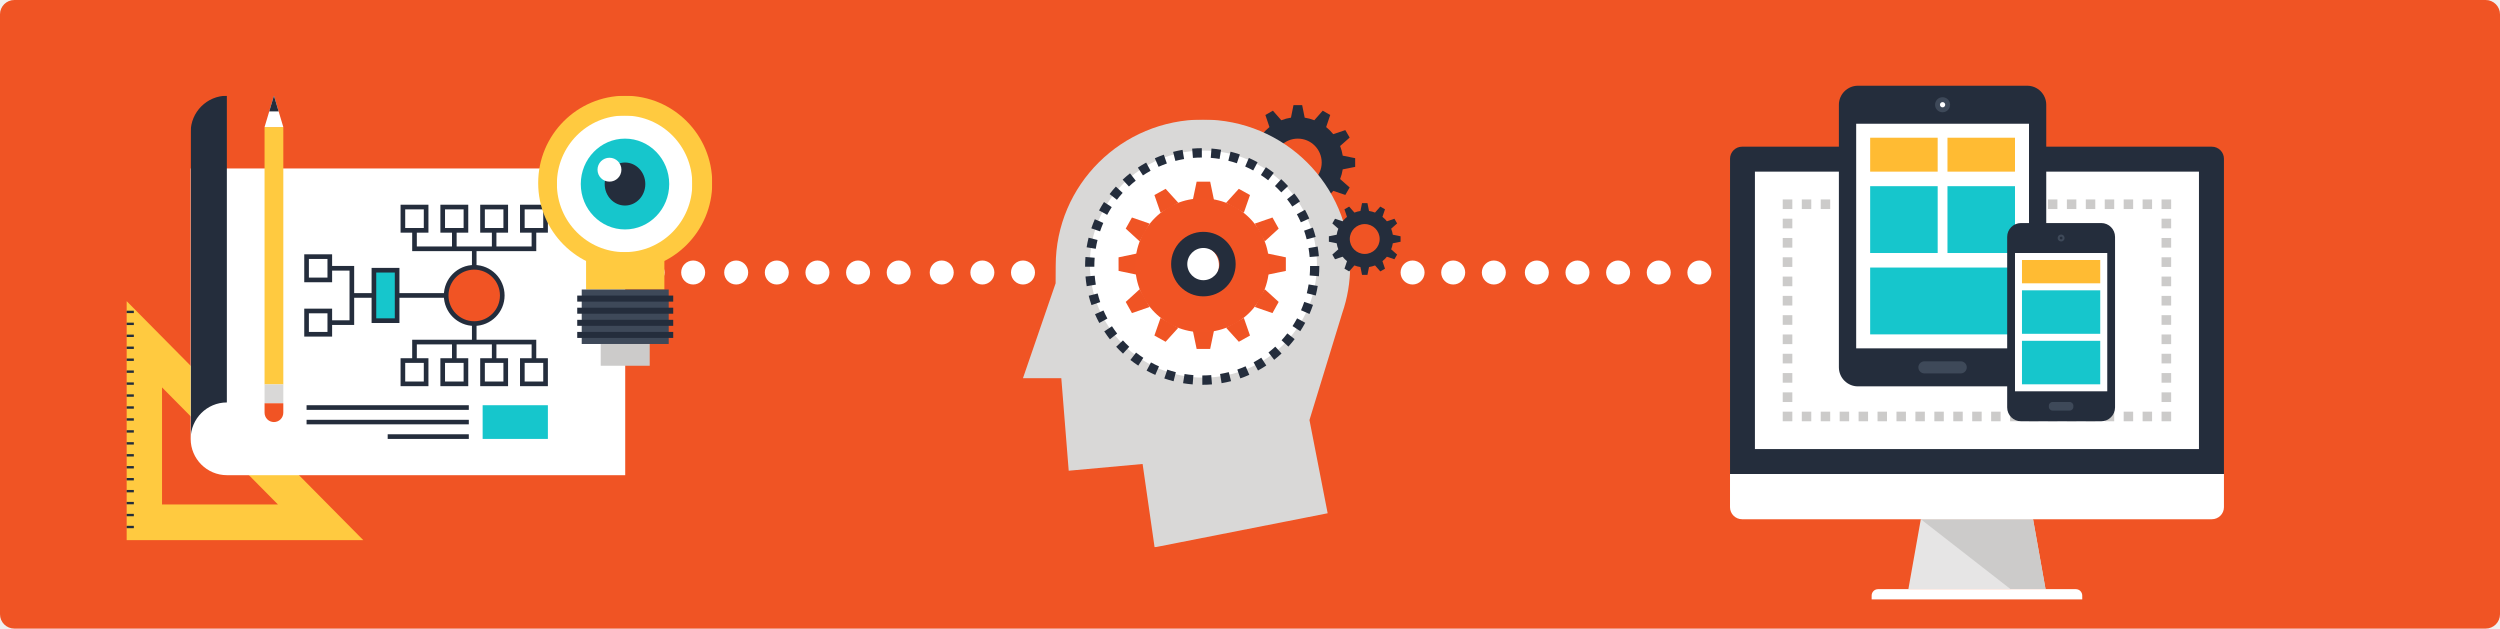
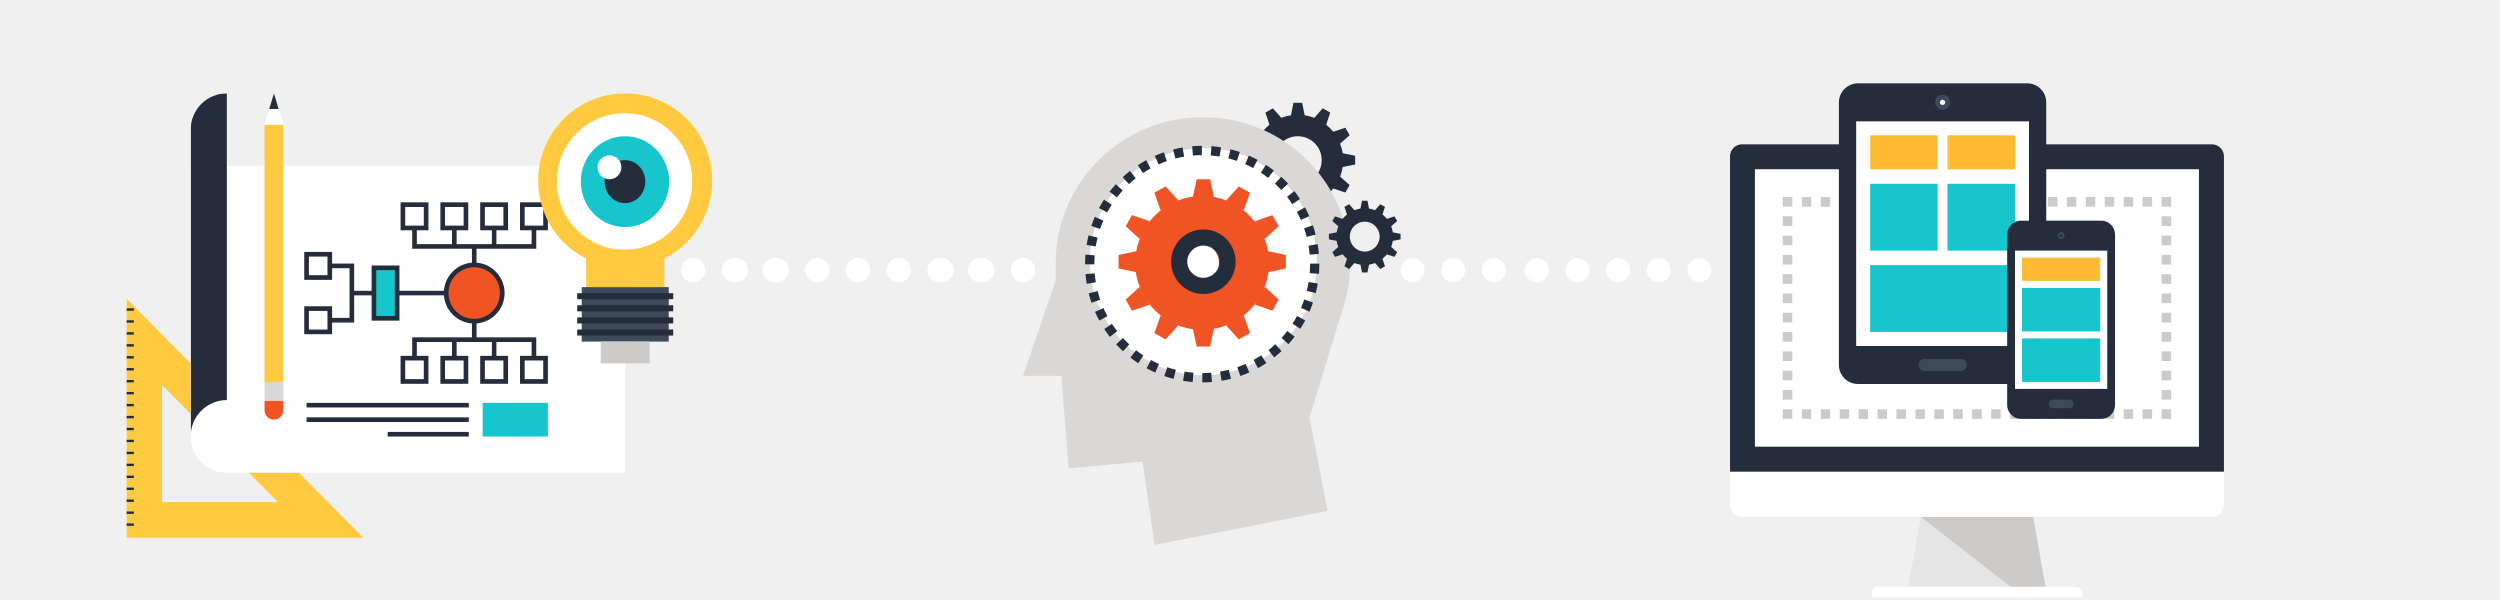
- <svg xmlns="http://www.w3.org/2000/svg" xmlns:xlink="http://www.w3.org/1999/xlink" width="1046px" height="263px" viewBox="0 0 1046 263" version="1.1">
+ <svg xmlns="http://www.w3.org/2000/svg" xmlns:xlink="http://www.w3.org/1999/xlink" width="1046px" height="251px" viewBox="0 0 1046 251" version="1.1">
  <defs>
    <polygon id="path-1" points="15.246 0.053 0.075 0.053 0.075 143.6 15.246 143.6 15.246 0.053" />
    <polygon id="path-3" points="0 186 245.101 186 245.101 0.053 0 0.053" />
    <polygon id="path-5" points="0 89.506 0 179 136.913 179 136.913 0.013 0 0.013" />
    <polygon id="path-7" points="0 57.496 0 0.345 56.657 0.345 56.657 57.496" />
  </defs>
  <g id="Page-1" stroke="none" stroke-width="1" fill="none" fill-rule="evenodd">
-     <g id="PD--Home" transform="translate(-226, -253)">
-       <g id="Group-2" transform="translate(226, 253)">
-         <g id="Group" transform="translate(285, 109)" fill="#FFFFFF">
+     <g id="Mobile">
+       <g id="Group-4" transform="translate(52, 34)">
+         <g id="Group" transform="translate(233, 74)" fill="#FFFFFF">
+           <path d="M10.041,5.014 C10.041,7.79 7.794,10.038 5.025,10.038 C2.247,10.038 0,7.79 0,5.014 C0,2.245 2.247,0 5.025,0 C7.794,0 10.041,2.245 10.041,5.014" id="Fill-41" />
+           <path d="M27.041,5.014 C27.041,7.79 24.794,10.038 22.025,10.038 C19.247,10.038 17,7.79 17,5.014 C17,2.245 19.247,0 22.025,0 C24.794,0 27.041,2.245 27.041,5.014" id="Fill-41" />
+           <path d="M44.041,5.014 C44.041,7.79 41.794,10.038 39.025,10.038 C36.247,10.038 34,7.79 34,5.014 C34,2.245 36.247,0 39.025,0 C41.794,0 44.041,2.245 44.041,5.014" id="Fill-41" />
+           <path d="M62.041,5.014 C62.041,7.79 59.794,10.038 57.025,10.038 C54.247,10.038 52,7.79 52,5.014 C52,2.245 54.247,0 57.025,0 C59.794,0 62.041,2.245 62.041,5.014" id="Fill-41" />
+           <path d="M79.041,5.014 C79.041,7.79 76.794,10.038 74.025,10.038 C71.247,10.038 69,7.79 69,5.014 C69,2.245 71.247,0 74.025,0 C76.794,0 79.041,2.245 79.041,5.014" id="Fill-41" />
+           <path d="M96.041,5.014 C96.041,7.79 93.794,10.038 91.025,10.038 C88.247,10.038 86,7.79 86,5.014 C86,2.245 88.247,0 91.025,0 C93.794,0 96.041,2.245 96.041,5.014" id="Fill-41" />
+           <path d="M113.041,5.014 C113.041,7.79 110.794,10.038 108.025,10.038 C105.247,10.038 103,7.79 103,5.014 C103,2.245 105.247,0 108.025,0 C110.794,0 113.041,2.245 113.041,5.014" id="Fill-41" />
+           <path d="M130.041,5.014 C130.041,7.79 127.794,10.038 125.025,10.038 C122.247,10.038 120,7.79 120,5.014 C120,2.245 122.247,0 125.025,0 C127.794,0 130.041,2.245 130.041,5.014" id="Fill-41" />
+           <path d="M148.041,5.014 C148.041,7.79 145.794,10.038 143.025,10.038 C140.247,10.038 138,7.79 138,5.014 C138,2.245 140.247,0 143.025,0 C145.794,0 148.041,2.245 148.041,5.014" id="Fill-41" />
+         </g>
+         <g id="Group" transform="translate(534, 74)" fill="#FFFFFF">
          <path d="M10.041,5.014 C10.041,7.79 7.794,10.038 5.025,10.038 C2.247,10.038 0,7.79 0,5.014 C0,2.245 2.247,0 5.025,0 C7.794,0 10.041,2.245 10.041,5.014" id="Fill-41" />
          <path d="M27.041,5.014 C27.041,7.79 24.794,10.038 22.025,10.038 C19.247,10.038 17,7.79 17,5.014 C17,2.245 19.247,0 22.025,0 C24.794,0 27.041,2.245 27.041,5.014" id="Fill-41" />
          <path d="M44.041,5.014 C44.041,7.79 41.794,10.038 39.025,10.038 C36.247,10.038 34,7.79 34,5.014 C34,2.245 36.247,0 39.025,0 C41.794,0 44.041,2.245 44.041,5.014" id="Fill-41" />
          <path d="M62.041,5.014 C62.041,7.79 59.794,10.038 57.025,10.038 C54.247,10.038 52,7.79 52,5.014 C52,2.245 54.247,0 57.025,0 C59.794,0 62.041,2.245 62.041,5.014" id="Fill-41" />
          <path d="M79.041,5.014 C79.041,7.79 76.794,10.038 74.025,10.038 C71.247,10.038 69,7.79 69,5.014 C69,2.245 71.247,0 74.025,0 C76.794,0 79.041,2.245 79.041,5.014" id="Fill-41" />
          <path d="M96.041,5.014 C96.041,7.79 93.794,10.038 91.025,10.038 C88.247,10.038 86,7.79 86,5.014 C86,2.245 88.247,0 91.025,0 C93.794,0 96.041,2.245 96.041,5.014" id="Fill-41" />
          <path d="M113.041,5.014 C113.041,7.79 110.794,10.038 108.025,10.038 C105.247,10.038 103,7.79 103,5.014 C103,2.245 105.247,0 108.025,0 C110.794,0 113.041,2.245 113.041,5.014" id="Fill-41" />
          <path d="M130.041,5.014 C130.041,7.79 127.794,10.038 125.025,10.038 C122.247,10.038 120,7.79 120,5.014 C120,2.245 122.247,0 125.025,0 C127.794,0 130.041,2.245 130.041,5.014" id="Fill-41" />
          <path d="M148.041,5.014 C148.041,7.79 145.794,10.038 143.025,10.038 C140.247,10.038 138,7.79 138,5.014 C138,2.245 140.247,0 143.025,0 C145.794,0 148.041,2.245 148.041,5.014" id="Fill-41" />
          <path d="M165.041,5.014 C165.041,7.79 162.794,10.038 160.025,10.038 C157.247,10.038 155,7.79 155,5.014 C155,2.245 157.247,0 160.025,0 C162.794,0 165.041,2.245 165.041,5.014" id="Fill-41" />
          <path d="M182.041,5.014 C182.041,7.79 179.794,10.038 177.025,10.038 C174.247,10.038 172,7.79 172,5.014 C172,2.245 174.247,0 177.025,0 C179.794,0 182.041,2.245 182.041,5.014" id="Fill-41" />
        </g>
-         <path d="M6,-5.28466051e-13 L1040,6.51334455e-15 L1040,8.8817842e-15 C1043.314,8.27305889e-15 1046,2.686 1046,6 L1046,257 L1046,257 C1046,260.314 1043.314,263 1040,263 L6,263 L6,263 C2.686,263 3.95852593e-15,260.314 3.55271368e-15,257 L0,6 L-4.4408921e-15,6 C-4.84670435e-15,2.686 2.686,-5.40291932e-13 6,-5.40900658e-13 Z" id="Rectangle" fill="#F05424" />
-         <g id="Group" transform="translate(586, 109)" fill="#FFFFFF">
+         <g id="Group" transform="translate(199, 74)" fill="#FFFFFF">
          <path d="M10.041,5.014 C10.041,7.79 7.794,10.038 5.025,10.038 C2.247,10.038 0,7.79 0,5.014 C0,2.245 2.247,0 5.025,0 C7.794,0 10.041,2.245 10.041,5.014" id="Fill-41" />
          <path d="M27.041,5.014 C27.041,7.79 24.794,10.038 22.025,10.038 C19.247,10.038 17,7.79 17,5.014 C17,2.245 19.247,0 22.025,0 C24.794,0 27.041,2.245 27.041,5.014" id="Fill-41" />
          <path d="M44.041,5.014 C44.041,7.79 41.794,10.038 39.025,10.038 C36.247,10.038 34,7.79 34,5.014 C34,2.245 36.247,0 39.025,0 C41.794,0 44.041,2.245 44.041,5.014" id="Fill-41" />
          <path d="M62.041,5.014 C62.041,7.79 59.794,10.038 57.025,10.038 C54.247,10.038 52,7.79 52,5.014 C52,2.245 54.247,0 57.025,0 C59.794,0 62.041,2.245 62.041,5.014" id="Fill-41" />
          <path d="M79.041,5.014 C79.041,7.79 76.794,10.038 74.025,10.038 C71.247,10.038 69,7.79 69,5.014 C69,2.245 71.247,0 74.025,0 C76.794,0 79.041,2.245 79.041,5.014" id="Fill-41" />
          <path d="M96.041,5.014 C96.041,7.79 93.794,10.038 91.025,10.038 C88.247,10.038 86,7.79 86,5.014 C86,2.245 88.247,0 91.025,0 C93.794,0 96.041,2.245 96.041,5.014" id="Fill-41" />
          <path d="M113.041,5.014 C113.041,7.79 110.794,10.038 108.025,10.038 C105.247,10.038 103,7.79 103,5.014 C103,2.245 105.247,0 108.025,0 C110.794,0 113.041,2.245 113.041,5.014" id="Fill-41" />
          <path d="M130.041,5.014 C130.041,7.79 127.794,10.038 125.025,10.038 C122.247,10.038 120,7.79 120,5.014 C120,2.245 122.247,0 125.025,0 C127.794,0 130.041,2.245 130.041,5.014" id="Fill-41" />
          <path d="M148.041,5.014 C148.041,7.79 145.794,10.038 143.025,10.038 C140.247,10.038 138,7.79 138,5.014 C138,2.245 140.247,0 143.025,0 C145.794,0 148.041,2.245 148.041,5.014" id="Fill-41" />
          <path d="M165.041,5.014 C165.041,7.79 162.794,10.038 160.025,10.038 C157.247,10.038 155,7.79 155,5.014 C155,2.245 157.247,0 160.025,0 C162.794,0 165.041,2.245 165.041,5.014" id="Fill-41" />
          <path d="M182.041,5.014 C182.041,7.79 179.794,10.038 177.025,10.038 C174.247,10.038 172,7.79 172,5.014 C172,2.245 174.247,0 177.025,0 C179.794,0 182.041,2.245 182.041,5.014" id="Fill-41" />
        </g>
-         <g id="Group" transform="translate(251, 109)" fill="#FFFFFF">
-           <path d="M10.041,5.014 C10.041,7.79 7.794,10.038 5.025,10.038 C2.247,10.038 0,7.79 0,5.014 C0,2.245 2.247,0 5.025,0 C7.794,0 10.041,2.245 10.041,5.014" id="Fill-41" />
-           <path d="M27.041,5.014 C27.041,7.79 24.794,10.038 22.025,10.038 C19.247,10.038 17,7.79 17,5.014 C17,2.245 19.247,0 22.025,0 C24.794,0 27.041,2.245 27.041,5.014" id="Fill-41" />
-           <path d="M44.041,5.014 C44.041,7.79 41.794,10.038 39.025,10.038 C36.247,10.038 34,7.79 34,5.014 C34,2.245 36.247,0 39.025,0 C41.794,0 44.041,2.245 44.041,5.014" id="Fill-41" />
-           <path d="M62.041,5.014 C62.041,7.79 59.794,10.038 57.025,10.038 C54.247,10.038 52,7.79 52,5.014 C52,2.245 54.247,0 57.025,0 C59.794,0 62.041,2.245 62.041,5.014" id="Fill-41" />
-           <path d="M79.041,5.014 C79.041,7.79 76.794,10.038 74.025,10.038 C71.247,10.038 69,7.79 69,5.014 C69,2.245 71.247,0 74.025,0 C76.794,0 79.041,2.245 79.041,5.014" id="Fill-41" />
-           <path d="M96.041,5.014 C96.041,7.79 93.794,10.038 91.025,10.038 C88.247,10.038 86,7.79 86,5.014 C86,2.245 88.247,0 91.025,0 C93.794,0 96.041,2.245 96.041,5.014" id="Fill-41" />
-           <path d="M113.041,5.014 C113.041,7.79 110.794,10.038 108.025,10.038 C105.247,10.038 103,7.79 103,5.014 C103,2.245 105.247,0 108.025,0 C110.794,0 113.041,2.245 113.041,5.014" id="Fill-41" />
-           <path d="M130.041,5.014 C130.041,7.79 127.794,10.038 125.025,10.038 C122.247,10.038 120,7.79 120,5.014 C120,2.245 122.247,0 125.025,0 C127.794,0 130.041,2.245 130.041,5.014" id="Fill-41" />
-           <path d="M148.041,5.014 C148.041,7.79 145.794,10.038 143.025,10.038 C140.247,10.038 138,7.79 138,5.014 C138,2.245 140.247,0 143.025,0 C145.794,0 148.041,2.245 148.041,5.014" id="Fill-41" />
-           <path d="M165.041,5.014 C165.041,7.79 162.794,10.038 160.025,10.038 C157.247,10.038 155,7.79 155,5.014 C155,2.245 157.247,0 160.025,0 C162.794,0 165.041,2.245 165.041,5.014" id="Fill-41" />
-           <path d="M182.041,5.014 C182.041,7.79 179.794,10.038 177.025,10.038 C174.247,10.038 172,7.79 172,5.014 C172,2.245 174.247,0 177.025,0 C179.794,0 182.041,2.245 182.041,5.014" id="Fill-41" />
-         </g>
-         <g id="Page-1" transform="translate(175, 133) scale(-1, 1) translate(-175, -133) translate(52, 40)">
+         <g id="Page-1" transform="translate(123, 98) scale(-1, 1) translate(-123, -98) translate(0, 5)">
          <path d="M146,186 L245,186 L245,86 L146,186 Z M230.207,122.089 L230.207,171.055 L181.728,171.055 L230.207,122.089 Z" id="Fill-1" fill="#FFCA40" />
          <polygon id="Fill-2" fill="#242D3C" points="242 181 245 181 245 180 242 180" />
          <polygon id="Fill-3" fill="#242D3C" points="242 176 245 176 245 175 242 175" />
          <polygon id="Fill-4" fill="#242D3C" points="242 171 245 171 245 170 242 170" />
          <polygon id="Fill-5" fill="#242D3C" points="242 166 245 166 245 165 242 165" />
          <polygon id="Fill-6" fill="#242D3C" points="242 161 245 161 245 160 242 160" />
          <polygon id="Fill-7" fill="#242D3C" points="242 156 245 156 245 155 242 155" />
          <polygon id="Fill-8" fill="#242D3C" points="242 151 245 151 245 150 242 150" />
          <polygon id="Fill-9" fill="#242D3C" points="242 146 245 146 245 145 242 145" />
          <polygon id="Fill-10" fill="#242D3C" points="242 141 245 141 245 140 242 140" />
          <polygon id="Fill-11" fill="#242D3C" points="242 136 245 136 245 135 242 135" />
          <polygon id="Fill-12" fill="#242D3C" points="242 131 245 131 245 130 242 130" />
          <polygon id="Fill-13" fill="#242D3C" points="242 126 245 126 245 125 242 125" />
          <polygon id="Fill-14" fill="#242D3C" points="242 121 245 121 245 120 242 120" />
          <polygon id="Fill-15" fill="#242D3C" points="242 116 245 116 245 115 242 115" />
          <polygon id="Fill-16" fill="#242D3C" points="242 111 245 111 245 110 242 110" />
          <polygon id="Fill-17" fill="#242D3C" points="242 106 245 106 245 105 242 105" />
          <polygon id="Fill-18" fill="#242D3C" points="242 101 245 101 245 100 242 100" />
          <polygon id="Fill-19" fill="#242D3C" points="242 96 245 96 245 95 242 95" />
          <polygon id="Fill-20" fill="#242D3C" points="242 91 245 91 245 90 242 90" />
          <g id="Group-78">
            <path d="M36.414,158.815 L203.053,158.815 C211.431,158.815 218.225,151.995 218.225,143.6 L218.225,30.487 L36.414,30.487 L36.414,158.815 Z" id="Fill-21" fill="#FFFFFF" />
            <g id="Group-25" transform="translate(202.9789, 0)">
              <mask id="mask-2" fill="white">
                <use xlink:href="#path-1" />
              </mask>
              <g id="Clip-24" />
              <path d="M15.246,15.268 C15.246,6.875 8.451,0.052 0.075,0.052 L0.075,128.382 C8.451,128.382 15.246,135.2 15.246,143.6 L15.246,15.268 Z" id="Fill-23" fill="#242D3C" mask="url(#mask-2)" />
            </g>
            <mask id="mask-4" fill="white">
              <use xlink:href="#path-3" />
            </mask>
            <g id="Clip-27" />
            <polygon id="Fill-26" fill="#16C6CC" mask="url(#mask-4)" points="68.766 143.644 96.063 143.644 96.063 129.543 68.766 129.543" />
            <polygon id="Fill-28" fill="#242D3C" mask="url(#mask-4)" points="101.849 131.491 169.731 131.491 169.731 129.543 101.849 129.543" />
            <polygon id="Fill-29" fill="#242D3C" mask="url(#mask-4)" points="101.849 137.563 169.731 137.563 169.731 135.615 101.849 135.615" />
            <polygon id="Fill-30" fill="#242D3C" mask="url(#mask-4)" points="101.849 143.646 135.792 143.646 135.792 141.698 101.849 141.698" />
            <polygon id="Fill-31" fill="#16C6CC" mask="url(#mask-4)" points="131.843 94.171 141.554 94.171 141.554 73.058 131.843 73.058" />
            <path d="M99.588,71.844 C93.113,71.844 87.851,77.122 87.851,83.615 C87.851,90.106 93.113,95.387 99.588,95.387 C106.056,95.387 111.323,90.106 111.323,83.615 C111.323,77.122 106.056,71.844 99.588,71.844" id="Fill-32" fill="#F15424" mask="url(#mask-4)" />
            <path d="M132.814,93.197 L140.583,93.197 L140.583,74.032 L132.814,74.032 L132.814,93.197 Z M130.872,95.145 L142.525,95.145 L142.525,72.085 L130.872,72.085 L130.872,95.145 Z" id="Fill-33" fill="#242D3C" mask="url(#mask-4)" />
            <path d="M160.986,98.881 L168.76,98.881 L168.76,91.087 L160.986,91.087 L160.986,98.881 Z M159.044,100.829 L170.702,100.829 L170.702,89.139 L159.044,89.139 L159.044,100.829 Z" id="Fill-34" fill="#242D3C" mask="url(#mask-4)" />
            <path d="M160.986,76.143 L168.76,76.143 L168.76,68.348 L160.986,68.348 L160.986,76.143 Z M159.044,78.091 L170.702,78.091 L170.702,66.401 L159.044,66.401 L159.044,78.091 Z" id="Fill-35" fill="#242D3C" mask="url(#mask-4)" />
            <path d="M120.684,119.627 L128.459,119.627 L128.459,111.83 L120.684,111.83 L120.684,119.627 Z M118.742,121.575 L130.401,121.575 L130.401,109.882 L118.742,109.882 L118.742,121.575 Z" id="Fill-36" fill="#242D3C" mask="url(#mask-4)" />
            <path d="M104.024,119.627 L111.801,119.627 L111.801,111.83 L104.024,111.83 L104.024,119.627 Z M102.082,121.575 L113.743,121.575 L113.743,109.882 L102.082,109.882 L102.082,121.575 Z" id="Fill-37" fill="#242D3C" mask="url(#mask-4)" />
            <path d="M87.368,119.627 L95.141,119.627 L95.141,111.83 L87.368,111.83 L87.368,119.627 Z M85.425,121.575 L97.083,121.575 L97.083,109.882 L85.425,109.882 L85.425,121.575 Z" id="Fill-38" fill="#242D3C" mask="url(#mask-4)" />
            <path d="M70.708,119.627 L78.484,119.627 L78.484,111.83 L70.708,111.83 L70.708,119.627 Z M68.766,121.575 L80.426,121.575 L80.426,109.882 L68.766,109.882 L68.766,121.575 Z" id="Fill-39" fill="#242D3C" mask="url(#mask-4)" />
            <path d="M120.684,55.399 L128.459,55.399 L128.459,47.602 L120.684,47.602 L120.684,55.399 Z M118.742,57.347 L130.401,57.347 L130.401,45.654 L118.742,45.654 L118.742,57.347 Z" id="Fill-40" fill="#242D3C" mask="url(#mask-4)" />
            <path d="M104.024,55.399 L111.801,55.399 L111.801,47.602 L104.024,47.602 L104.024,55.399 Z M102.082,57.347 L113.743,57.347 L113.743,45.654 L102.082,45.654 L102.082,57.347 Z" id="Fill-41" fill="#242D3C" mask="url(#mask-4)" />
            <path d="M87.368,55.399 L95.141,55.399 L95.141,47.602 L87.368,47.602 L87.368,55.399 Z M85.425,57.347 L97.083,57.347 L97.083,45.654 L85.425,45.654 L85.425,57.347 Z" id="Fill-42" fill="#242D3C" mask="url(#mask-4)" />
            <path d="M70.708,55.399 L78.484,55.399 L78.484,47.602 L70.708,47.602 L70.708,55.399 Z M68.766,57.347 L80.426,57.347 L80.426,45.654 L68.766,45.654 L68.766,57.347 Z" id="Fill-43" fill="#242D3C" mask="url(#mask-4)" />
            <path d="M99.588,72.818 C93.652,72.818 88.822,77.661 88.822,83.615 C88.822,89.569 93.652,94.413 99.588,94.413 C105.523,94.413 110.352,89.569 110.352,83.615 C110.352,77.661 105.523,72.818 99.588,72.818 M99.588,96.361 C92.581,96.361 86.88,90.644 86.88,83.615 C86.88,76.587 92.581,70.87 99.588,70.87 C106.595,70.87 112.294,76.587 112.294,83.615 C112.294,90.644 106.595,96.361 99.588,96.361" id="Fill-44" fill="#242D3C" mask="url(#mask-4)" />
            <polygon id="Fill-45" fill="#242D3C" mask="url(#mask-4)" points="90.286 64.108 90.283 56.377 92.225 56.377 92.228 64.108" />
            <polygon id="Fill-46" fill="#242D3C" mask="url(#mask-4)" points="106.943 64.108 108.885 64.108 108.885 56.378 106.943 56.378" />
            <polygon id="Fill-47" fill="#242D3C" mask="url(#mask-4)" points="98.617 71.844 98.616 64.108 100.558 64.108 100.559 71.844" />
            <polygon id="Fill-48" fill="#242D3C" mask="url(#mask-4)" points="125.543 65.082 73.626 65.082 73.624 56.377 75.567 56.377 75.568 63.134 123.601 63.134 123.601 56.377 125.543 56.377" />
            <polygon id="Fill-49" fill="#242D3C" mask="url(#mask-4)" points="106.945 110.853 106.943 103.12 108.885 103.12 108.887 110.853" />
            <polygon id="Fill-50" fill="#242D3C" mask="url(#mask-4)" points="90.286 110.853 92.228 110.853 92.228 103.12 90.286 103.12" />
            <polygon id="Fill-51" fill="#242D3C" mask="url(#mask-4)" points="98.613 103.12 98.612 95.387 100.554 95.387 100.555 103.12" />
            <polygon id="Fill-52" fill="#242D3C" mask="url(#mask-4)" points="125.543 110.853 123.601 110.853 123.601 104.094 75.568 104.094 75.568 110.853 73.626 110.853 73.626 102.146 125.543 102.146" />
            <polygon id="Fill-53" fill="#242D3C" mask="url(#mask-4)" points="111.324 84.589 131.843 84.589 131.843 82.641 111.324 82.641" />
            <polygon id="Fill-54" fill="#242D3C" mask="url(#mask-4)" points="160.016 95.957 149.815 95.957 149.815 71.273 160.016 71.273 160.016 73.221 151.757 73.221 151.757 94.009 160.016 94.009" />
            <polygon id="Fill-55" fill="#242D3C" mask="url(#mask-4)" points="141.552 84.589 150.785 84.589 150.785 82.641 141.552 82.641" />
            <polygon id="Fill-60" fill="#FFCA40" mask="url(#mask-4)" points="179.462 120.843 187.311 120.843 187.311 13.168 179.462 13.168" />
            <polygon id="Fill-61" fill="#FFFFFF" mask="url(#mask-4)" points="179.462 13.168 183.384 0.052 187.311 13.168" />
            <polygon id="Fill-62" fill="#242D3C" mask="url(#mask-4)" points="185.347 6.609 183.384 0.052 181.427 6.609" />
            <polygon id="Fill-63" fill="#D9D8D7" mask="url(#mask-4)" points="179.462 128.716 187.311 128.716 187.311 120.843 179.462 120.843" />
            <path d="M183.384,136.589 C184.398,136.589 185.4,136.209 186.168,135.438 C186.934,134.669 187.311,133.662 187.311,132.648 L187.311,128.717 L179.462,128.717 L179.462,132.648 C179.462,133.662 179.839,134.669 180.606,135.438 C181.376,136.209 182.378,136.589 183.384,136.589" id="Fill-64" fill="#F15424" mask="url(#mask-4)" />
            <path d="M72.825,36.576 C72.825,56.753 56.523,73.101 36.408,73.101 C16.296,73.101 0,56.753 0,36.576 C0,16.411 16.296,0.053 36.408,0.053 C56.523,0.053 72.825,16.411 72.825,36.576" id="Fill-65" fill="#FFCA40" mask="url(#mask-4)" />
            <polygon id="Fill-68" fill="#FFCA40" mask="url(#mask-4)" points="20.026 81.136 52.786 81.136 52.786 69.089 20.026 69.089" />
            <polygon id="Fill-69" fill="#3E4959" mask="url(#mask-4)" points="18.21 103.925 54.608 103.925 54.608 81.136 18.21 81.136" />
            <polygon id="Fill-70" fill="#242D3C" mask="url(#mask-4)" points="16.325 86.198 56.489 86.198 56.489 83.668 16.325 83.668" />
            <polygon id="Fill-71" fill="#242D3C" mask="url(#mask-4)" points="16.325 91.262 56.489 91.262 56.489 88.73 16.325 88.73" />
            <polygon id="Fill-72" fill="#242D3C" mask="url(#mask-4)" points="16.325 96.326 56.489 96.326 56.489 93.795 16.325 93.795" />
            <polygon id="Fill-73" fill="#242D3C" mask="url(#mask-4)" points="16.325 101.39 56.489 101.39 56.489 98.857 16.325 98.857" />
            <polygon id="Fill-74" fill="#CCCBCA" mask="url(#mask-4)" points="26.161 113.031 46.661 113.031 46.661 103.925 26.161 103.925" />
          </g>
        </g>
-         <g id="Page-1" transform="translate(428, 44)">
-           <path d="M115,34 C109.484,34 105.001,29.522 105.001,23.999 C105.001,18.477 109.484,14.001 115,14.001 C120.525,14.001 124.999,18.477 124.999,23.999 C124.999,29.522 120.525,34 115,34 L115,34 Z M139,25.824 L139,22.176 L133.794,21.125 C133.579,19.727 133.207,18.375 132.704,17.09 L136.697,13.565 L134.881,10.435 L129.838,12.134 C128.952,11.04 127.962,10.047 126.863,9.171 L128.567,4.112 L125.426,2.306 L121.901,6.311 C120.625,5.81 119.276,5.438 117.879,5.227 L116.824,0 L113.189,0 L112.138,5.225 C110.733,5.437 109.383,5.807 108.098,6.309 L104.58,2.306 L101.434,4.112 L103.139,9.174 C102.047,10.051 101.051,11.042 100.181,12.135 L95.124,10.435 L93.312,13.565 L97.309,17.1 C96.809,18.379 96.439,19.727 96.23,21.122 L91,22.176 L91.006,25.824 L96.23,26.867 C96.439,28.268 96.809,29.617 97.314,30.898 L93.312,34.428 L95.124,37.561 L100.181,35.857 C101.051,36.951 102.048,37.941 103.14,38.818 L101.434,43.875 L104.58,45.685 L108.094,41.685 C109.382,42.187 110.733,42.555 112.138,42.769 L113.189,48 L116.824,48 L117.879,42.767 C119.276,42.554 120.626,42.183 121.913,41.685 L125.433,45.685 L128.567,43.875 L126.861,38.826 C127.962,37.947 128.952,36.951 129.838,35.858 L134.881,37.561 L136.697,34.428 L132.702,30.908 C133.205,29.621 133.579,28.268 133.794,26.863 L139,25.824 Z" id="Fill-1" fill="#242D3C" />
+         <g id="Page-1" transform="translate(376, 9)">
+           <g id="wheel2" transform="translate(91, 0)" fill="#242D3C">
+             <path d="M24,34 C18.484,34 14.001,29.522 14.001,23.999 C14.001,18.477 18.484,14.001 24,14.001 C29.525,14.001 33.999,18.477 33.999,23.999 C33.999,29.522 29.525,34 24,34 L24,34 Z M48,25.824 L48,22.176 L42.794,21.125 C42.579,19.727 42.207,18.375 41.704,17.09 L45.697,13.565 L43.881,10.435 L38.838,12.134 C37.952,11.04 36.962,10.047 35.863,9.171 L37.567,4.112 L34.426,2.306 L30.901,6.311 C29.625,5.81 28.276,5.438 26.879,5.227 L25.824,0 L22.189,0 L21.138,5.225 C19.733,5.437 18.383,5.807 17.098,6.309 L13.58,2.306 L10.434,4.112 L12.139,9.174 C11.047,10.051 10.051,11.042 9.181,12.135 L4.124,10.435 L2.312,13.565 L6.309,17.1 C5.809,18.379 5.439,19.727 5.23,21.122 L0,22.176 L0.006,25.824 L5.23,26.867 C5.439,28.268 5.809,29.617 6.314,30.898 L2.312,34.428 L4.124,37.561 L9.181,35.857 C10.051,36.951 11.048,37.941 12.14,38.818 L10.434,43.875 L13.58,45.685 L17.094,41.685 C18.382,42.187 19.733,42.555 21.138,42.769 L22.189,48 L25.824,48 L26.879,42.767 C28.276,42.554 29.626,42.183 30.913,41.685 L34.433,45.685 L37.567,43.875 L35.861,38.826 C36.962,37.947 37.952,36.951 38.838,35.858 L43.881,37.561 L45.697,34.428 L41.702,30.908 C42.205,29.621 42.579,28.268 42.794,26.863 L48,25.824 Z" id="Fill-1" />
+           </g>
          <g id="Group-5" transform="translate(0, 6)">
            <mask id="mask-6" fill="white">
              <use xlink:href="#path-5" />
            </mask>
            <g id="Clip-4" />
            <path d="M136.913,61.183 C136.913,27.402 109.331,0.013 75.316,0.013 C41.294,0.013 13.71,27.402 13.71,61.183 L13.671,68.528 L0,108.248 L16.052,108.248 L19.148,146.949 L50.066,144.127 L55.084,179 L127.492,164.749 L119.878,125.739 L133.599,80.993 C135.746,74.775 136.913,68.112 136.913,61.183" id="Fill-3" fill="#D9D8D7" mask="url(#mask-6)" />
          </g>
          <path d="M123,66.5 C123,92.732 101.727,114 75.5,114 C49.268,114 28,92.732 28,66.5 C28,40.27 49.268,19 75.5,19 C101.727,19 123,40.27 123,66.5" id="Fill-6" fill="#FFFFFF" />
-           <polygon id="Fill-8" fill="#F05424" points="78.332 32 72.676 32 71 40 80 40" />
-           <polygon id="Fill-10" fill="#F05424" points="59.693 35 55 37.607 57.577 45 65 40.851" />
-           <polygon id="Fill-12" fill="#F05424" points="45.609 47 43 51.652 48.846 57 53 49.558" />
-           <polygon id="Fill-14" fill="#F05424" points="40 63.667 40.012 69.345 48 71 48 62" />
-           <polygon id="Fill-16" fill="#F05424" points="43 82.326 45.609 87 53 84.432 48.846 77" />
-           <polygon id="Fill-18" fill="#F05424" points="55 96.389 59.693 99 65 93.14 57.577 89" />
-           <polygon id="Fill-20" fill="#F05424" points="72.676 102 78.332 102 80 94 71 94" />
-           <polygon id="Fill-22" fill="#F05424" points="90.325 99 95 96.389 92.422 89 85 93.14" />
-           <polygon id="Fill-24" fill="#F05424" points="104.401 87 107 82.326 101.158 77 97 84.432" />
-           <polygon id="Fill-26" fill="#F05424" points="110 69.345 110 63.668 102 62 102 71" />
-           <polygon id="Fill-28" fill="#F05424" points="107 51.652 104.401 47 97 49.558 101.157 57" />
-           <polygon id="Fill-30" fill="#F05424" points="95 37.607 90.321 35 85 40.851 92.422 45" />
+           <g id="wheel" transform="translate(40, 32)" fill="#F05424">
+             <polygon id="Fill-8" points="38.332 0 32.676 0 31 8 40 8" />
+             <polygon id="Fill-10" points="19.693 3 15 5.607 17.577 13 25 8.851" />
+             <polygon id="Fill-12" points="5.609 15 3 19.652 8.846 25 13 17.558" />
+             <polygon id="Fill-14" points="0 31.667 0.012 37.345 8 39 8 30" />
+             <polygon id="Fill-16" points="3 50.326 5.609 55 13 52.432 8.846 45" />
+             <polygon id="Fill-18" points="15 64.389 19.693 67 25 61.14 17.577 57" />
+             <polygon id="Fill-20" points="32.676 70 38.332 70 40 62 31 62" />
+             <polygon id="Fill-22" points="50.325 67 55 64.389 52.422 57 45 61.14" />
+             <polygon id="Fill-24" points="64.401 55 67 50.326 61.158 45 57 52.432" />
+             <polygon id="Fill-26" points="70 37.345 70 31.668 62 30 62 39" />
+             <polygon id="Fill-28" points="67 19.652 64.401 15 57 17.558 61.157 25" />
+             <polygon id="Fill-30" points="55 5.607 50.321 3 45 8.851 52.422 13" />
+           </g>
          <path d="M74.489,75 C70.356,75 67,71.423 67,66.997 C67,62.58 70.356,59 74.489,59 C78.663,59 82,62.58 82,66.997 C82,71.423 78.663,75 74.489,75 M74.976,39 C59.541,39 47,51.539 47,67.002 C47,82.467 59.541,95 74.976,95 C90.45,95 103,82.467 103,67.002 C103,51.539 90.45,39 74.976,39" id="Fill-32" fill="#F15424" />
          <path d="M75.481,73.234 C71.789,73.234 68.759,70.206 68.759,66.492 C68.759,62.787 71.789,59.752 75.481,59.752 C79.202,59.752 82.237,62.787 82.237,66.492 C82.237,70.206 79.202,73.234 75.481,73.234 M75.481,53 C68.039,53 62,59.033 62,66.492 C62,73.968 68.039,80 75.481,80 C82.971,80 89,73.968 89,66.492 C89,59.033 82.971,53 75.481,53" id="Fill-34" fill="#242D3C" />
          <path d="M71.125,22.073 L70.799,18.178 C72.138,18.065 73.497,18.004 74.84,18 L74.852,21.907 C73.613,21.911 72.36,21.966 71.125,22.073 L71.125,22.073 Z M82.281,22.496 C81.061,22.297 79.816,22.145 78.579,22.047 L78.882,18.151 C80.224,18.258 81.575,18.422 82.899,18.639 L82.281,22.496 Z M63.783,23.326 L62.824,19.539 C64.125,19.203 65.456,18.918 66.783,18.691 L67.428,22.544 C66.207,22.753 64.98,23.016 63.783,23.326 L63.783,23.326 Z M89.506,24.314 C88.333,23.912 87.131,23.555 85.931,23.254 L86.864,19.461 C88.168,19.789 89.474,20.176 90.75,20.613 L89.506,24.314 Z M56.749,25.789 L55.182,22.216 C56.406,21.668 57.673,21.164 58.946,20.717 L60.214,24.409 C59.041,24.82 57.876,25.284 56.749,25.789 L56.749,25.789 Z M96.339,27.318 C95.253,26.726 94.125,26.172 92.986,25.673 L94.529,22.089 C95.767,22.633 96.993,23.235 98.174,23.877 L96.339,27.318 Z M50.213,29.394 L48.085,26.131 C49.204,25.386 50.371,24.677 51.553,24.025 L53.407,27.454 C52.319,28.055 51.245,28.708 50.213,29.394 L50.213,29.394 Z M102.592,31.421 C101.606,30.652 100.583,29.917 99.548,29.238 L101.657,25.962 C102.778,26.698 103.889,27.494 104.956,28.327 L102.592,31.421 Z M44.347,34.036 L41.72,31.168 C42.705,30.246 43.742,29.355 44.8,28.517 L47.187,31.593 C46.211,32.365 45.255,33.188 44.347,34.036 L44.347,34.036 Z M108.09,36.499 C107.248,35.583 106.358,34.69 105.443,33.845 L108.054,30.961 C109.047,31.878 110.013,32.847 110.926,33.841 L108.09,36.499 Z M39.314,39.587 L36.256,37.193 C37.078,36.123 37.956,35.072 38.866,34.068 L41.718,36.707 C40.879,37.633 40.07,38.602 39.314,39.587 L39.314,39.587 Z M112.693,42.419 C112.011,41.376 111.277,40.348 110.512,39.364 L113.554,36.95 C114.384,38.018 115.18,39.133 115.921,40.265 L112.693,42.419 Z M35.247,45.896 L31.842,44.042 C32.479,42.847 33.175,41.665 33.909,40.524 L37.151,42.656 C36.474,43.706 35.834,44.796 35.247,45.896 L35.247,45.896 Z M116.269,49.018 C115.765,47.873 115.209,46.737 114.616,45.644 L118.01,43.768 C118.653,44.955 119.256,46.187 119.803,47.429 L116.269,49.018 Z M32.266,52.797 L28.604,51.537 C29.037,50.254 29.53,48.97 30.068,47.721 L33.615,49.283 C33.119,50.434 32.665,51.616 32.266,52.797 L32.266,52.797 Z M118.714,56.12 C118.406,54.91 118.043,53.697 117.637,52.516 L121.291,51.233 C121.733,52.515 122.126,53.833 122.461,55.148 L118.714,56.12 Z M30.46,60.096 L26.642,59.465 C26.858,58.127 27.134,56.779 27.459,55.461 L31.213,56.407 C30.912,57.621 30.659,58.862 30.46,60.096 L30.46,60.096 Z M119.962,63.538 C119.856,62.291 119.698,61.035 119.49,59.803 L123.304,59.148 C123.53,60.486 123.702,61.851 123.817,63.202 L119.962,63.538 Z M29.869,67.603 L26,67.603 L26,67.499 C26,66.178 26.053,64.841 26.156,63.525 L30.012,63.834 C29.917,65.048 29.869,66.28 29.869,67.499 L29.869,67.603 Z M123.835,71.583 L119.98,71.263 C120.08,70.022 120.131,68.756 120.131,67.499 L120.13,67.307 L123.999,67.279 L124,67.499 C124,68.862 123.944,70.235 123.835,71.583 L123.835,71.583 Z M26.677,75.747 C26.456,74.411 26.286,73.047 26.173,71.691 L30.028,71.364 C30.131,72.613 30.288,73.87 30.492,75.1 L26.677,75.747 Z M122.514,79.642 L118.763,78.687 C119.065,77.473 119.321,76.232 119.523,75 L123.339,75.639 C123.12,76.977 122.842,78.323 122.514,79.642 L122.514,79.642 Z M28.674,83.665 C28.235,82.38 27.844,81.061 27.513,79.746 L31.262,78.782 C31.567,79.993 31.926,81.206 32.331,82.389 L28.674,83.665 Z M119.888,87.376 L116.345,85.806 C116.843,84.661 117.299,83.479 117.701,82.296 L121.36,83.564 C120.923,84.849 120.427,86.132 119.888,87.376 L119.888,87.376 Z M31.939,91.137 C31.295,89.943 30.694,88.709 30.152,87.469 L33.692,85.892 C34.191,87.034 34.743,88.17 35.336,89.268 L31.939,91.137 Z M116.032,94.563 L112.794,92.426 C113.472,91.378 114.115,90.289 114.706,89.189 L118.106,91.051 C117.466,92.246 116.768,93.428 116.032,94.563 L116.032,94.563 Z M36.378,97.966 C35.555,96.902 34.761,95.785 34.02,94.647 L37.251,92.498 C37.934,93.548 38.666,94.578 39.426,95.559 L36.378,97.966 Z M111.06,101.011 L108.215,98.364 C109.05,97.447 109.861,96.481 110.625,95.49 L113.678,97.891 C112.848,98.967 111.967,100.016 111.06,101.011 L111.06,101.011 Z M41.865,103.967 C40.877,103.049 39.913,102.08 39,101.082 L41.841,98.428 C42.683,99.349 43.57,100.243 44.483,101.088 L41.865,103.967 Z M105.115,106.548 L102.735,103.467 C103.711,102.698 104.668,101.877 105.579,101.031 L108.2,103.902 C107.213,104.823 106.174,105.712 105.115,106.548 L105.115,106.548 Z M48.253,108.981 C47.128,108.238 46.019,107.44 44.957,106.606 L47.33,103.521 C48.309,104.289 49.331,105.025 50.367,105.708 L48.253,108.981 Z M98.352,111.025 L96.504,107.592 C97.59,106.997 98.666,106.346 99.703,105.659 L101.824,108.927 C100.698,109.674 99.529,110.38 98.352,111.025 L98.352,111.025 Z M55.372,112.868 C54.138,112.321 52.913,111.718 51.732,111.072 L53.572,107.635 C54.66,108.23 55.789,108.786 56.924,109.288 L55.372,112.868 Z M90.953,114.317 L89.692,110.623 C90.859,110.217 92.026,109.755 93.161,109.25 L94.72,112.827 C93.487,113.375 92.219,113.876 90.953,114.317 L90.953,114.317 Z M63.03,115.513 C61.729,115.182 60.422,114.791 59.147,114.352 L60.398,110.653 C61.572,111.058 62.775,111.418 63.972,111.722 L63.03,115.513 Z M83.111,116.325 L82.474,112.471 C83.697,112.264 84.924,112.004 86.122,111.698 L87.072,115.486 C85.771,115.818 84.439,116.101 83.111,116.325 L83.111,116.325 Z M71.01,116.839 C69.668,116.728 68.317,116.561 66.994,116.342 L67.622,112.485 C68.841,112.688 70.086,112.842 71.323,112.944 L71.01,116.839 Z M75.051,117 L75.049,113.093 C76.29,113.092 77.544,113.038 78.774,112.935 L79.095,116.83 C77.759,116.941 76.399,116.999 75.051,117 L75.051,117 Z" id="Fill-36" fill="#242D3C" />
-           <path d="M143,62.251 C139.553,62.251 136.751,59.453 136.751,56 C136.751,52.547 139.553,49.752 143,49.752 C146.453,49.752 149.25,52.547 149.25,56 C149.25,59.453 146.453,62.251 143,62.251 L143,62.251 Z M158,57.142 L158,54.86 L154.746,54.204 C154.613,53.33 154.38,52.485 154.065,51.682 L156.561,49.478 L155.426,47.524 L152.274,48.585 C151.72,47.9 151.102,47.281 150.414,46.731 L151.48,43.57 L149.517,42.441 L147.313,44.944 C146.515,44.633 145.674,44.4 144.799,44.266 L144.141,41 L141.868,41 L141.211,44.266 C140.333,44.399 139.489,44.631 138.687,44.944 L136.487,42.441 L134.521,43.57 L135.587,46.733 C134.904,47.283 134.282,47.901 133.739,48.586 L130.578,47.524 L129.445,49.478 L131.943,51.689 C131.631,52.487 131.399,53.33 131.269,54.202 L128,54.86 L128.004,57.142 L131.269,57.791 C131.399,58.669 131.631,59.512 131.946,60.311 L129.445,62.517 L130.578,64.476 L133.739,63.411 C134.282,64.095 134.905,64.713 135.587,65.261 L134.521,68.422 L136.487,69.554 L138.684,67.054 C139.488,67.366 140.333,67.598 141.211,67.73 L141.868,71 L144.141,71 L144.799,67.729 C145.674,67.597 146.516,67.364 147.321,67.054 L149.521,69.554 L151.48,68.422 L150.413,65.267 C151.102,64.717 151.72,64.095 152.274,63.412 L155.426,64.476 L156.561,62.517 L154.063,60.319 C154.379,59.514 154.613,58.669 154.746,57.79 L158,57.142 Z" id="Fill-38" fill="#242D3C" />
-         </g>
-         <g id="Page-1" transform="translate(723, 35)">
+           <g id="wheel3" transform="translate(128, 41)" fill="#242D3C">
+             <path d="M15,21.251 C11.553,21.251 8.751,18.453 8.751,15 C8.751,11.547 11.553,8.752 15,8.752 C18.453,8.752 21.25,11.547 21.25,15 C21.25,18.453 18.453,21.251 15,21.251 L15,21.251 Z M30,16.142 L30,13.86 L26.746,13.204 C26.613,12.33 26.38,11.485 26.065,10.682 L28.561,8.478 L27.426,6.524 L24.274,7.585 C23.72,6.9 23.102,6.281 22.414,5.731 L23.48,2.57 L21.517,1.441 L19.313,3.944 C18.515,3.633 17.674,3.4 16.799,3.266 L16.141,0 L13.868,0 L13.211,3.266 C12.333,3.399 11.489,3.631 10.687,3.944 L8.487,1.441 L6.521,2.57 L7.587,5.733 C6.904,6.283 6.282,6.901 5.739,7.586 L2.578,6.524 L1.445,8.478 L3.943,10.689 C3.631,11.487 3.399,12.33 3.269,13.202 L0,13.86 L0.004,16.142 L3.269,16.791 C3.399,17.669 3.631,18.512 3.946,19.311 L1.445,21.517 L2.578,23.476 L5.739,22.411 C6.282,23.095 6.905,23.713 7.587,24.261 L6.521,27.422 L8.487,28.554 L10.684,26.054 C11.488,26.366 12.333,26.598 13.211,26.73 L13.868,30 L16.141,30 L16.799,26.729 C17.674,26.597 18.516,26.364 19.321,26.054 L21.521,28.554 L23.48,27.422 L22.413,24.267 C23.102,23.717 23.72,23.095 24.274,22.412 L27.426,23.476 L28.561,21.517 L26.063,19.319 C26.379,18.514 26.613,17.669 26.746,16.79 L30,16.142 Z" id="Fill-38" />
+           </g>
+         </g>
+         <g id="Page-1" transform="translate(671, 0)">
          <g id="Group-53">
            <polygon id="Fill-21" fill="#E6E5E5" points="132.857 211.505 75.464 211.505 80.672 182.247 127.632 182.247" />
            <polygon id="Fill-22" fill="#CCCBCA" points="132.857 211.505 127.632 182.247 80.672 182.247 118.229 211.505" />
            <path d="M148.21,215.8 L60.097,215.8 L60.097,214.188 C60.097,213.507 60.348,212.818 60.878,212.286 C61.407,211.767 62.105,211.505 62.774,211.505 L145.525,211.505 C146.202,211.505 146.908,211.767 147.436,212.286 C147.942,212.818 148.21,213.507 148.21,214.188 L148.21,215.8 Z" id="Fill-23" fill="#FFFFFF" />
            <path d="M207.499,163.333 L207.499,177.227 C207.499,179.991 205.224,182.247 202.445,182.247 L5.869,182.247 C3.118,182.247 0.835,179.991 0.835,177.227 L0.835,163.333 L207.499,163.333 Z" id="Fill-24" fill="#FFFFFF" />
            <path d="M207.499,163.333 L207.499,31.41 C207.499,28.654 205.23,26.376 202.443,26.376 L5.861,26.376 C3.102,26.376 0.845,28.654 0.845,31.41 L0.845,163.333 L207.499,163.333 Z" id="Fill-25" fill="#242D3C" />
            <polygon id="Fill-26" fill="#FFFFFF" points="11.26 152.887 197.042 152.887 197.042 36.814 11.26 36.814" />
            <polygon id="Fill-27" fill="#CCCBCA" points="22.892 141.257 26.911 141.257 26.911 137.238 22.892 137.238" />
            <path d="M22.892,60.536 L26.911,60.536 L26.911,56.5 L22.892,56.5 L22.892,60.536 Z M22.892,68.611 L26.911,68.611 L26.911,64.573 L22.892,64.573 L22.892,68.611 Z M22.892,76.684 L26.911,76.684 L26.911,72.647 L22.892,72.647 L22.892,76.684 Z M22.892,84.758 L26.911,84.758 L26.911,80.722 L22.892,80.722 L22.892,84.758 Z M22.892,92.832 L26.911,92.832 L26.911,88.794 L22.892,88.794 L22.892,92.832 Z M22.892,100.905 L26.911,100.905 L26.911,96.868 L22.892,96.868 L22.892,100.905 Z M22.892,108.98 L26.911,108.98 L26.911,104.943 L22.892,104.943 L22.892,108.98 Z M22.892,117.054 L26.911,117.054 L26.911,113.016 L22.892,113.016 L22.892,117.054 Z M22.892,125.127 L26.911,125.127 L26.911,121.091 L22.892,121.091 L22.892,125.127 Z M22.892,133.201 L26.911,133.201 L26.911,129.164 L22.892,129.164 L22.892,133.201 Z" id="Fill-28" fill="#CCCBCA" />
            <polygon id="Fill-29" fill="#CCCBCA" points="22.892 52.463 26.911 52.463 26.911 48.444 22.892 48.444" />
            <path d="M30.873,52.463 L34.834,52.463 L34.834,48.444 L30.873,48.444 L30.873,52.463 Z M38.796,52.463 L42.757,52.463 L42.757,48.444 L38.796,48.444 L38.796,52.463 Z M46.718,52.463 L50.679,52.463 L50.679,48.444 L46.718,48.444 L46.718,52.463 Z M54.639,52.463 L58.6,52.463 L58.6,48.444 L54.639,48.444 L54.639,52.463 Z M62.562,52.463 L66.522,52.463 L66.522,48.444 L62.562,48.444 L62.562,52.463 Z M70.484,52.463 L74.444,52.463 L74.444,48.444 L70.484,48.444 L70.484,52.463 Z M78.406,52.463 L82.366,52.463 L82.366,48.444 L78.406,48.444 L78.406,52.463 Z M86.328,52.463 L90.288,52.463 L90.288,48.444 L86.328,48.444 L86.328,52.463 Z M94.249,52.463 L98.21,52.463 L98.21,48.444 L94.249,48.444 L94.249,52.463 Z M102.171,52.463 L106.132,52.463 L106.132,48.444 L102.171,48.444 L102.171,52.463 Z M110.093,52.463 L114.054,52.463 L114.054,48.444 L110.093,48.444 L110.093,52.463 Z M118.015,52.463 L121.976,52.463 L121.976,48.444 L118.015,48.444 L118.015,52.463 Z M125.937,52.463 L129.898,52.463 L129.898,48.444 L125.937,48.444 L125.937,52.463 Z M133.86,52.463 L137.82,52.463 L137.82,48.444 L133.86,48.444 L133.86,52.463 Z M141.782,52.463 L145.742,52.463 L145.742,48.444 L141.782,48.444 L141.782,52.463 Z M149.704,52.463 L153.665,52.463 L153.665,48.444 L149.704,48.444 L149.704,52.463 Z M157.626,52.463 L161.587,52.463 L161.587,48.444 L157.626,48.444 L157.626,52.463 Z M165.547,52.463 L169.508,52.463 L169.508,48.444 L165.547,48.444 L165.547,52.463 Z M173.469,52.463 L177.43,52.463 L177.43,48.444 L173.469,48.444 L173.469,52.463 Z" id="Fill-30" fill="#CCCBCA" />
            <polygon id="Fill-31" fill="#CCCBCA" points="181.391 52.463 185.41 52.463 185.41 48.444 181.391 48.444" />
            <path d="M181.391,60.536 L185.41,60.536 L185.41,56.5 L181.391,56.5 L181.391,60.536 Z M181.391,68.61 L185.41,68.61 L185.41,64.573 L181.391,64.573 L181.391,68.61 Z M181.391,76.684 L185.41,76.684 L185.41,72.646 L181.391,72.646 L181.391,76.684 Z M181.391,84.757 L185.41,84.757 L185.41,80.721 L181.391,80.721 L181.391,84.757 Z M181.391,92.832 L185.41,92.832 L185.41,88.795 L181.391,88.795 L181.391,92.832 Z M181.391,100.905 L185.41,100.905 L185.41,96.867 L181.391,96.867 L181.391,100.905 Z M181.391,108.98 L185.41,108.98 L185.41,104.943 L181.391,104.943 L181.391,108.98 Z M181.391,117.053 L185.41,117.053 L185.41,113.016 L181.391,113.016 L181.391,117.053 Z M181.391,125.127 L185.41,125.127 L185.41,121.09 L181.391,121.09 L181.391,125.127 Z M181.391,133.201 L185.41,133.201 L185.41,129.164 L181.391,129.164 L181.391,133.201 Z" id="Fill-32" fill="#CCCBCA" />
            <polygon id="Fill-33" fill="#CCCBCA" points="181.391 141.257 185.41 141.257 185.41 137.238 181.391 137.238" />
            <path d="M30.872,141.257 L34.833,141.257 L34.833,137.238 L30.872,137.238 L30.872,141.257 Z M38.795,141.257 L42.756,141.257 L42.756,137.238 L38.795,137.238 L38.795,141.257 Z M46.717,141.257 L50.678,141.257 L50.678,137.238 L46.717,137.238 L46.717,141.257 Z M54.638,141.257 L58.599,141.257 L58.599,137.238 L54.638,137.238 L54.638,141.257 Z M62.561,141.257 L66.521,141.257 L66.521,137.238 L62.561,137.238 L62.561,141.257 Z M70.483,141.257 L74.443,141.257 L74.443,137.238 L70.483,137.238 L70.483,141.257 Z M78.405,141.257 L82.365,141.257 L82.365,137.238 L78.405,137.238 L78.405,141.257 Z M86.327,141.257 L90.288,141.257 L90.288,137.238 L86.327,137.238 L86.327,141.257 Z M94.248,141.257 L98.209,141.257 L98.209,137.238 L94.248,137.238 L94.248,141.257 Z M102.17,141.257 L106.131,141.257 L106.131,137.238 L102.17,137.238 L102.17,141.257 Z M110.092,141.257 L114.053,141.257 L114.053,137.238 L110.092,137.238 L110.092,141.257 Z M118.015,141.257 L121.975,141.257 L121.975,137.238 L118.015,137.238 L118.015,141.257 Z M125.936,141.257 L129.897,141.257 L129.897,137.238 L125.936,137.238 L125.936,141.257 Z M133.859,141.257 L137.819,141.257 L137.819,137.238 L133.859,137.238 L133.859,141.257 Z M141.781,141.257 L145.741,141.257 L145.741,137.238 L141.781,137.238 L141.781,141.257 Z M149.703,141.257 L153.664,141.257 L153.664,137.238 L149.703,137.238 L149.703,141.257 Z M157.625,141.257 L161.586,141.257 L161.586,137.238 L157.625,137.238 L157.625,141.257 Z M165.546,141.257 L169.507,141.257 L169.507,137.238 L165.546,137.238 L165.546,141.257 Z M173.468,141.257 L177.429,141.257 L177.429,137.238 L173.468,137.238 L173.468,141.257 Z" id="Fill-34" fill="#CCCBCA" />
            <path d="M133.149,118.703 C133.149,123.077 129.571,126.655 125.197,126.655 L54.344,126.655 C49.976,126.655 46.39,123.077 46.39,118.703 L46.39,8.822 C46.39,4.447 49.976,0.87 54.344,0.87 L125.197,0.87 C129.571,0.87 133.149,4.447 133.149,8.822 L133.149,118.703 Z" id="Fill-35" fill="#242D3C" />
            <path d="M89.761,11.969 C88.014,11.969 86.629,10.575 86.629,8.818 C86.629,7.102 88.014,5.675 89.761,5.675 C91.496,5.675 92.921,7.102 92.921,8.818 C92.921,10.575 91.496,11.969 89.761,11.969" id="Fill-36" fill="#3E4959" />
            <path d="M89.768,9.923 C89.161,9.923 88.673,9.436 88.673,8.821 C88.673,8.219 89.161,7.723 89.768,7.723 C90.378,7.723 90.874,8.219 90.874,8.821 C90.874,9.436 90.378,9.923 89.768,9.923" id="Fill-37" fill="#FFFFFF" />
            <polygon id="Fill-38" fill="#FFFFFF" points="53.626 110.751 125.932 110.751 125.932 16.774 53.626 16.774" />
            <path d="M99.899,118.703 C99.899,117.313 98.757,116.171 97.369,116.171 L82.179,116.171 C80.789,116.171 79.648,117.313 79.648,118.703 C79.648,120.091 80.789,121.235 82.179,121.235 L97.369,121.235 C98.757,121.235 99.899,120.091 99.899,118.703" id="Fill-39" fill="#3E4959" />
            <polygon id="Fill-40" fill="#FFBB33" points="59.475 36.814 87.724 36.814 87.724 22.622 59.475 22.622" />
            <polygon id="Fill-41" fill="#FFBB33" points="91.823 36.814 120.074 36.814 120.074 22.622 91.823 22.622" />
            <polygon id="Fill-42" fill="#16C6CC" points="59.475 70.858 87.724 70.858 87.724 42.898 59.475 42.898" />
            <polygon id="Fill-43" fill="#16C6CC" points="91.823 70.858 120.074 70.858 120.074 42.898 91.823 42.898" />
            <polygon id="Fill-44" fill="#16C6CC" points="59.474 104.904 120.074 104.904 120.074 76.943 59.474 76.943" />
            <path d="M156.16,58.318 L122.583,58.318 C119.407,58.318 116.801,60.919 116.801,64.103 L116.801,135.478 C116.801,138.658 119.407,141.258 122.583,141.258 L156.16,141.258 C159.337,141.258 161.934,138.658 161.934,135.478 L161.934,64.103 C161.934,60.919 159.337,58.318 156.16,58.318" id="Fill-45" fill="#242D3C" />
            <polygon id="Fill-46" fill="#FFFFFF" points="120.074 128.721 158.676 128.721 158.676 70.858 120.074 70.858" />
            <path d="M135.802,136.782 C134.935,136.782 134.24,136.077 134.24,135.224 L134.24,134.754 C134.24,133.899 134.935,133.199 135.802,133.199 L142.954,133.199 C143.802,133.199 144.496,133.899 144.496,134.754 L144.496,135.224 C144.496,136.077 143.802,136.782 142.954,136.782 L135.802,136.782 Z" id="Fill-47" fill="#3E4959" />
            <path d="M140.824,64.587 C140.824,65.389 140.188,66.04 139.384,66.04 C138.578,66.04 137.917,65.389 137.917,64.587 C137.917,63.785 138.578,63.126 139.384,63.126 C140.188,63.126 140.824,63.785 140.824,64.587" id="Fill-48" fill="#3E4959" />
            <path d="M139.955,64.587 C139.955,64.904 139.696,65.164 139.384,65.164 C139.049,65.164 138.785,64.904 138.785,64.587 C138.785,64.268 139.049,64.001 139.384,64.001 C139.696,64.001 139.955,64.268 139.955,64.587" id="Fill-49" fill="#242D3C" />
            <polygon id="Fill-50" fill="#FFBB33" points="122.996 83.537 155.736 83.537 155.736 73.784 122.996 73.784" />
            <polygon id="Fill-51" fill="#16C6CC" points="122.996 104.666 155.736 104.666 155.736 86.47 122.996 86.47" />
            <polygon id="Fill-52" fill="#16C6CC" points="122.996 125.795 155.736 125.795 155.736 107.598 122.996 107.598" />
          </g>
        </g>
-         <g id="Page-1" transform="translate(233, 48)">
+         <g id="Page-1" transform="translate(181, 13)">
          <g id="Group-3">
            <mask id="mask-8" fill="white">
              <use xlink:href="#path-7" />
            </mask>
            <g id="Clip-2" />
            <path d="M56.657,28.92 C56.657,44.704 43.975,57.496 28.332,57.496 C12.682,57.496 -0,44.704 -0,28.92 C-0,13.136 12.682,0.344 28.332,0.344 C43.975,0.344 56.657,13.136 56.657,28.92" id="Fill-1" fill="#FFFFFF" mask="url(#mask-8)" />
          </g>
          <path d="M47,29 C47,39.494 38.712,48 28.499,48 C18.28,48 10,39.494 10,29 C10,18.505 18.28,10 28.499,10 C38.712,10 47,18.505 47,29" id="Fill-4" fill="#16C6CC" />
          <path d="M37,29.001 C37,33.971 33.195,38 28.502,38 C23.803,38 20,33.971 20,29.001 C20,24.027 23.803,20 28.502,20 C33.195,20 37,24.027 37,29.001" id="Fill-6" fill="#242D3C" />
          <path d="M27,23 C27,25.761 24.759,28 22.001,28 C19.236,28 17,25.761 17,23 C17,20.236 19.236,18 22.001,18 C24.759,18 27,20.236 27,23" id="Fill-8" fill="#FFFFFF" />
        </g>
      </g>
    </g>
  </g>
</svg>
